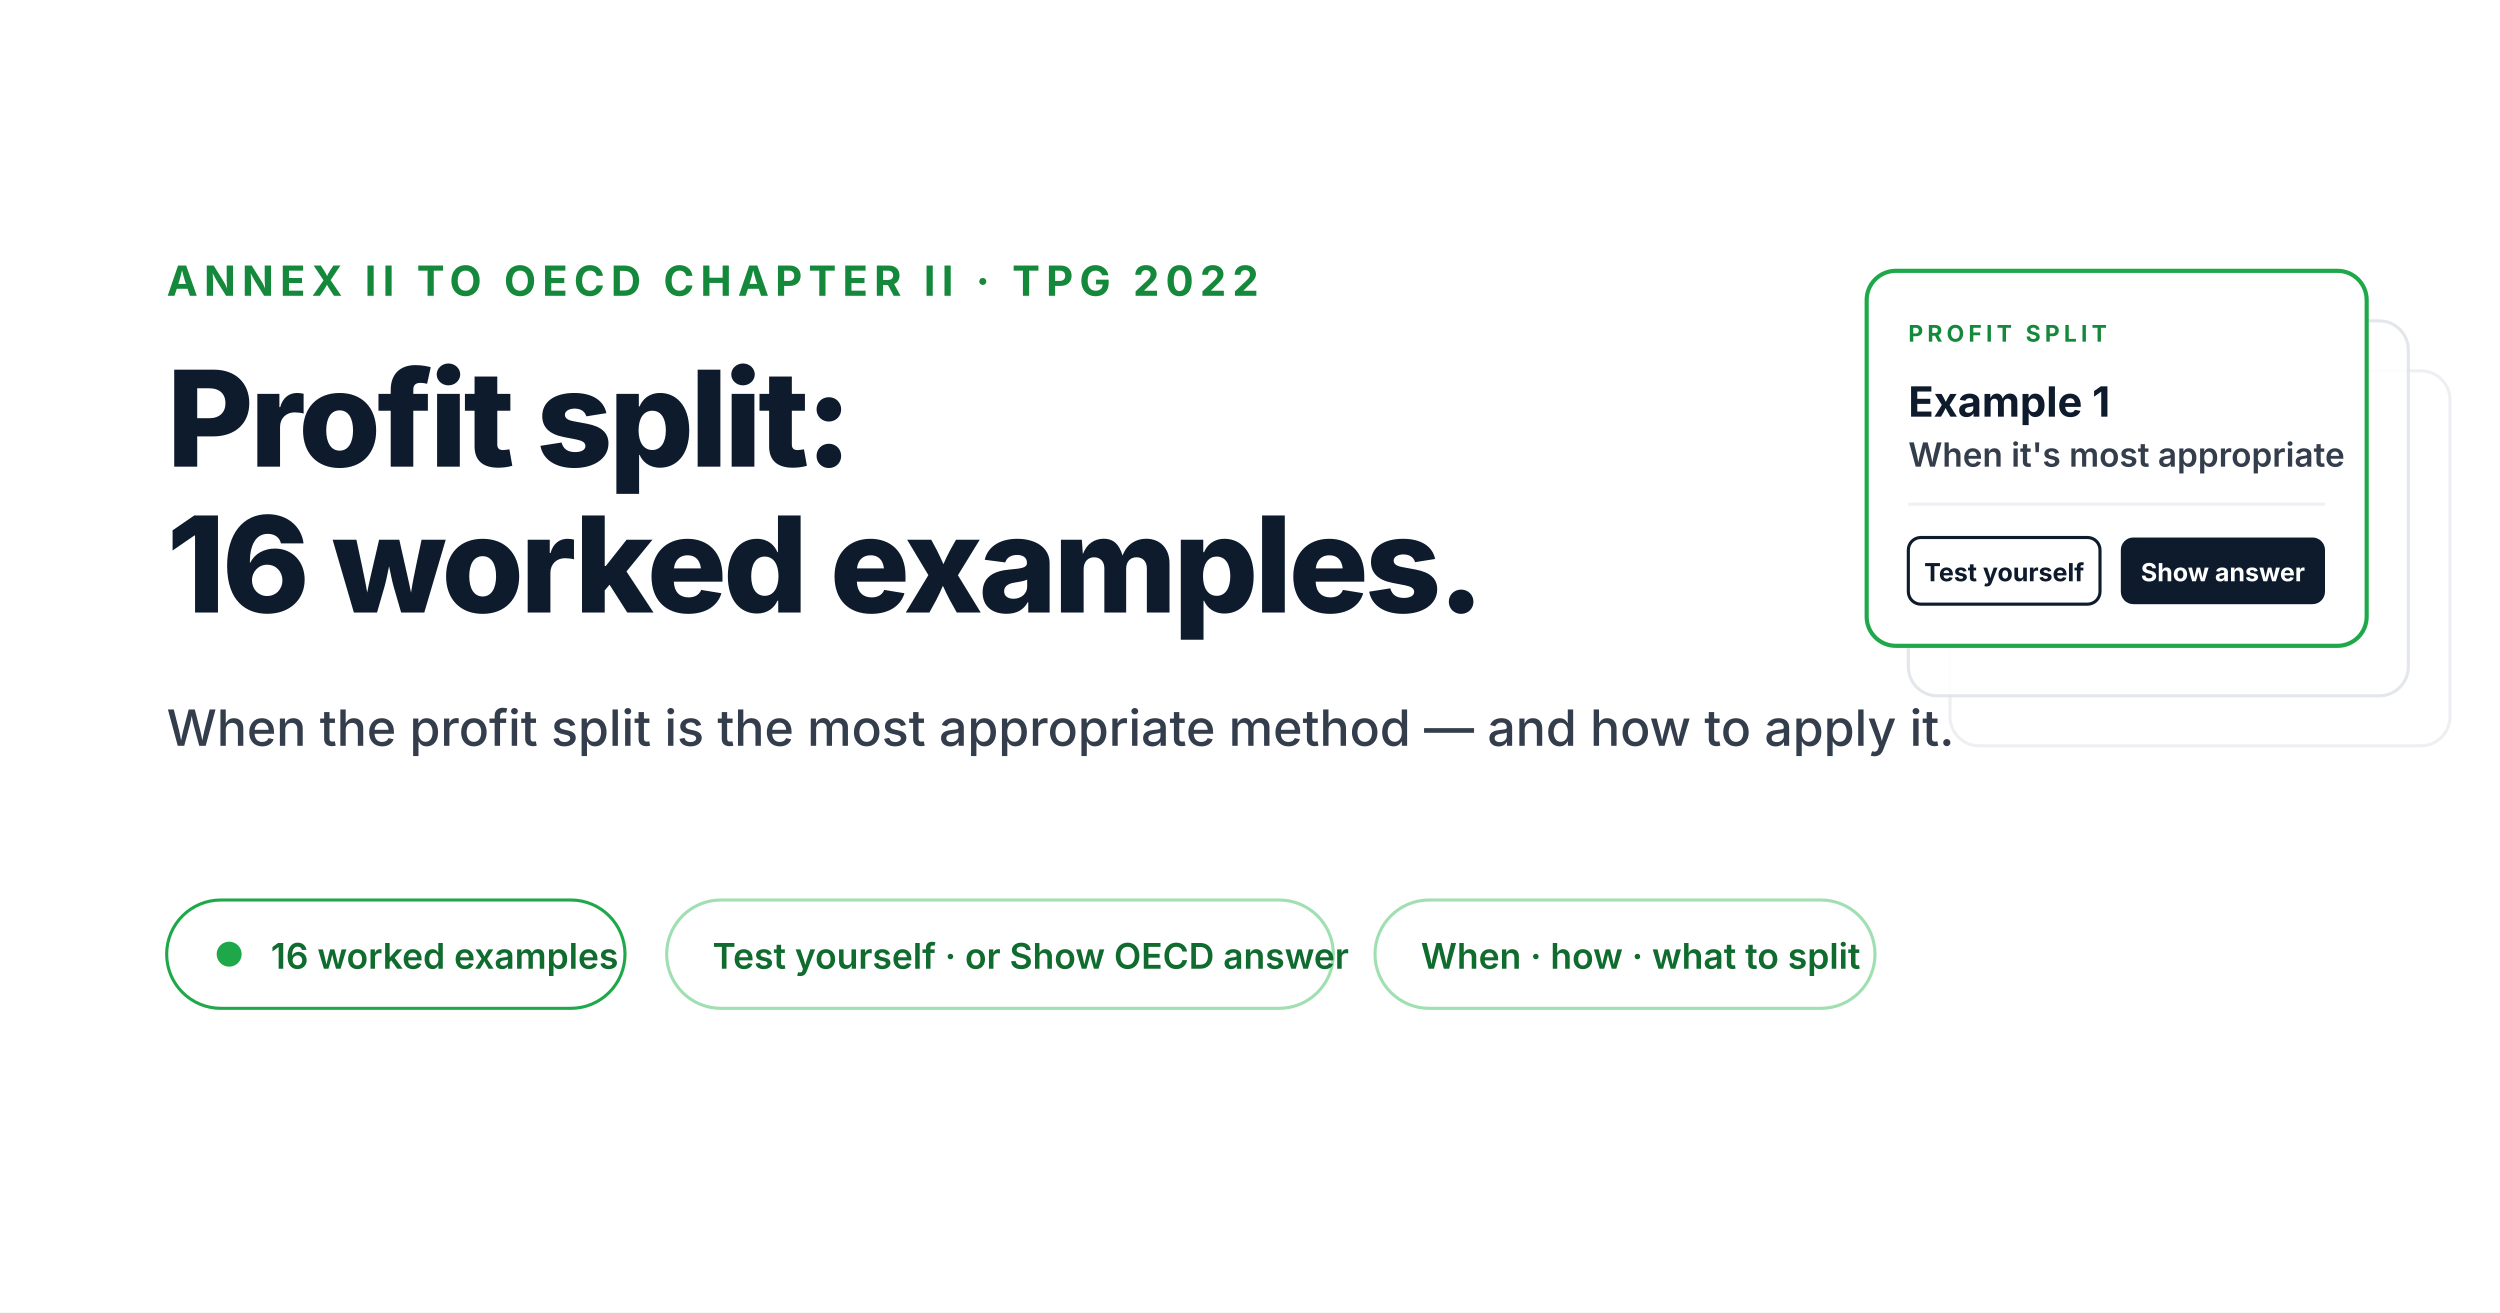
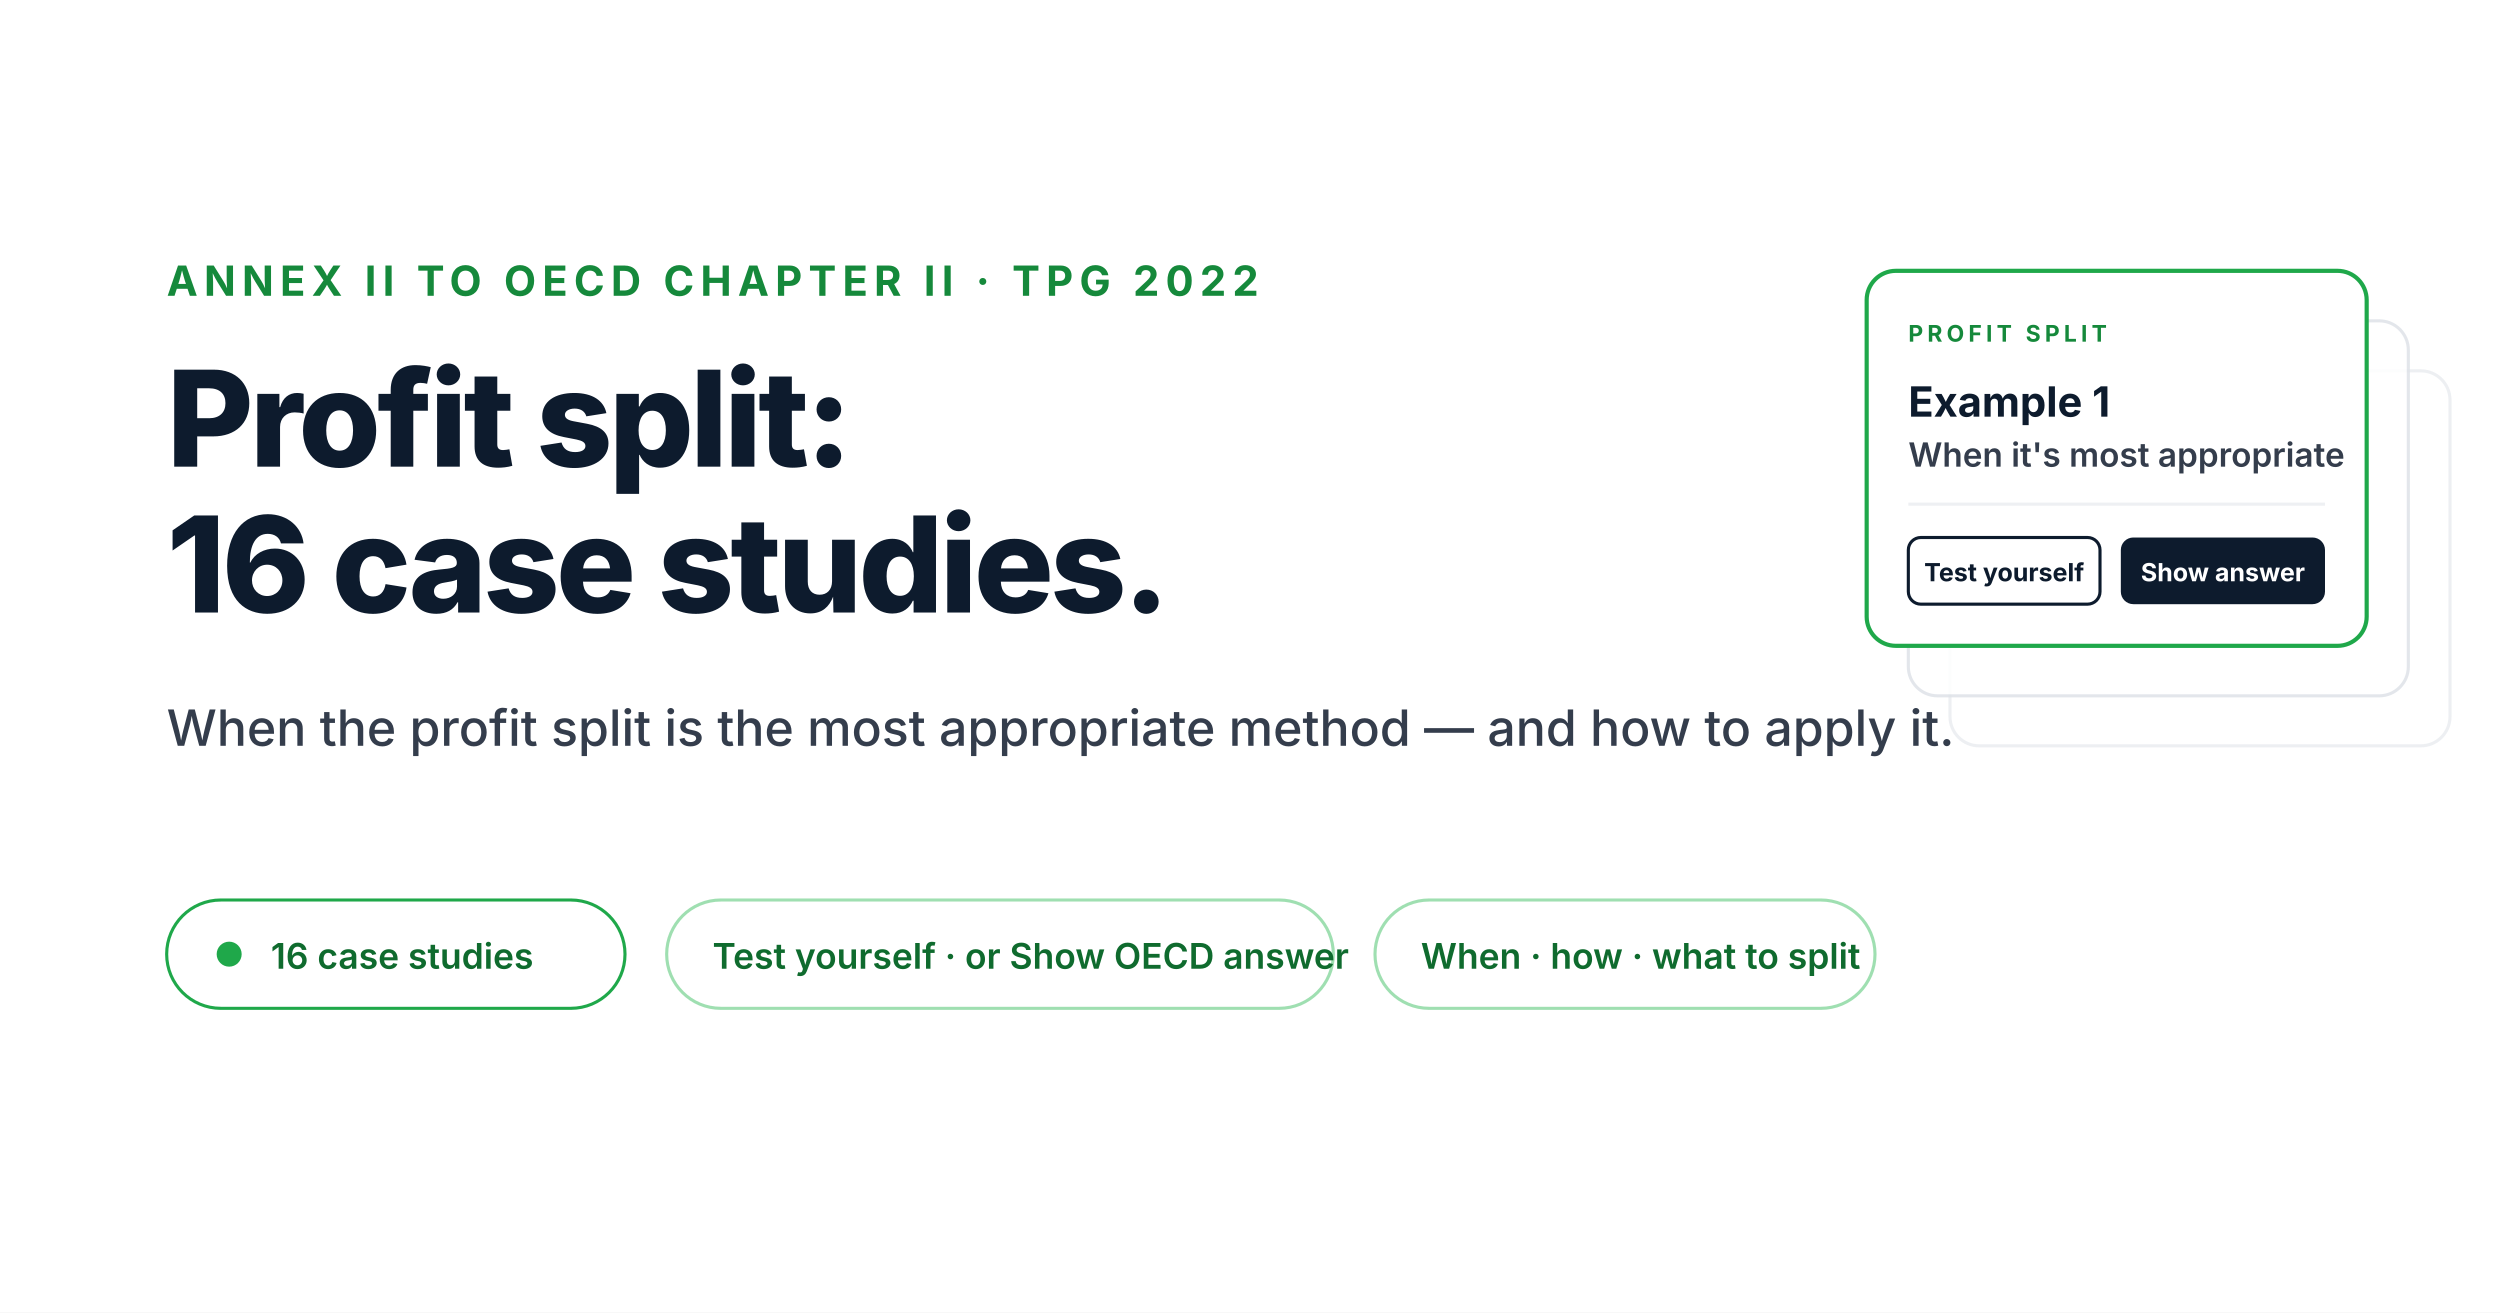
<svg xmlns="http://www.w3.org/2000/svg" width="1200" height="630" viewBox="0 0 1200 630" font-family="-apple-system, BlinkMacSystemFont, 'Segoe UI', system-ui, sans-serif">
  <rect width="1200" height="630" fill="#FFFFFF" />
  <text x="80" y="142" font-weight="700" font-size="20" fill="#15893B" letter-spacing="3">ANNEX II TO OECD CHAPTER II · TPG 2022</text>
  <text x="80" y="224" font-weight="800" font-size="64" fill="#0D1B2D" letter-spacing="-1.8">Profit split:</text>
-   <text x="80" y="294" font-weight="800" font-size="64" fill="#0D1B2D" letter-spacing="-1.8">16 worked examples.</text>
+   <text x="80" y="294" font-weight="800" font-size="64" fill="#0D1B2D" letter-spacing="-1.8">16 case studies.</text>
  <text x="80" y="358" font-weight="500" font-size="24" fill="#343D4C">When the profit split is the most appropriate method — and how to apply it.</text>
  <g transform="translate(80, 432)">
    <rect width="220" height="52" rx="26" fill="#FFFFFF" stroke="#1FA84A" stroke-width="1.5" />
    <circle cx="30" cy="26" r="6" fill="#1FA84A" />
-     <text x="50" y="33" font-weight="600" font-size="17" fill="#0F6B2E">16 worked examples</text>
+     <text x="50" y="33" font-weight="600" font-size="17" fill="#0F6B2E">16 case studies</text>
    <g transform="translate(240, 0)">
      <rect width="320" height="52" rx="26" fill="#FFFFFF" stroke="#9FDFB1" stroke-width="1.5" />
      <text x="22" y="33" font-weight="600" font-size="17" fill="#0F6B2E">Test yourself · or Show OECD answer</text>
    </g>
    <g transform="translate(580, 0)">
      <rect width="240" height="52" rx="26" fill="#FFFFFF" stroke="#9FDFB1" stroke-width="1.5" />
      <text x="22" y="33" font-weight="600" font-size="17" fill="#0F6B2E">When · how · what to split</text>
    </g>
  </g>
  <g transform="translate(896, 130)">
    <rect x="40" y="48" width="240" height="180" rx="14" fill="#FFFFFF" stroke="#DEE2E8" stroke-width="1.5" opacity="0.55" />
    <rect x="20" y="24" width="240" height="180" rx="14" fill="#FFFFFF" stroke="#DEE2E8" stroke-width="1.5" opacity="0.85" />
    <rect width="240" height="180" rx="14" fill="#FFFFFF" stroke="#1FA84A" stroke-width="2" />
    <text x="20" y="34" font-weight="700" font-size="11" fill="#15893B" letter-spacing="2">PROFIT SPLIT</text>
    <text x="20" y="70" font-weight="700" font-size="20" fill="#0D1B2D">Example 1</text>
    <text x="20" y="94" font-weight="600" font-size="16" fill="#343D4C">When it's most appropriate</text>
    <line x1="20" y1="112" x2="220" y2="112" stroke="#EEF0F3" stroke-width="1.5" />
    <g transform="translate(20, 128)">
      <rect width="92" height="32" rx="6" fill="#FFFFFF" stroke="#0D1B2D" stroke-width="1.5" />
      <text x="46" y="21" font-weight="700" font-size="12" fill="#0D1B2D" text-anchor="middle">Test yourself</text>
      <g transform="translate(102, 0)">
        <rect width="98" height="32" rx="6" fill="#0D1B2D" />
        <text x="49" y="21" font-weight="700" font-size="12" fill="#FFFFFF" text-anchor="middle">Show answer</text>
      </g>
    </g>
  </g>
</svg>
